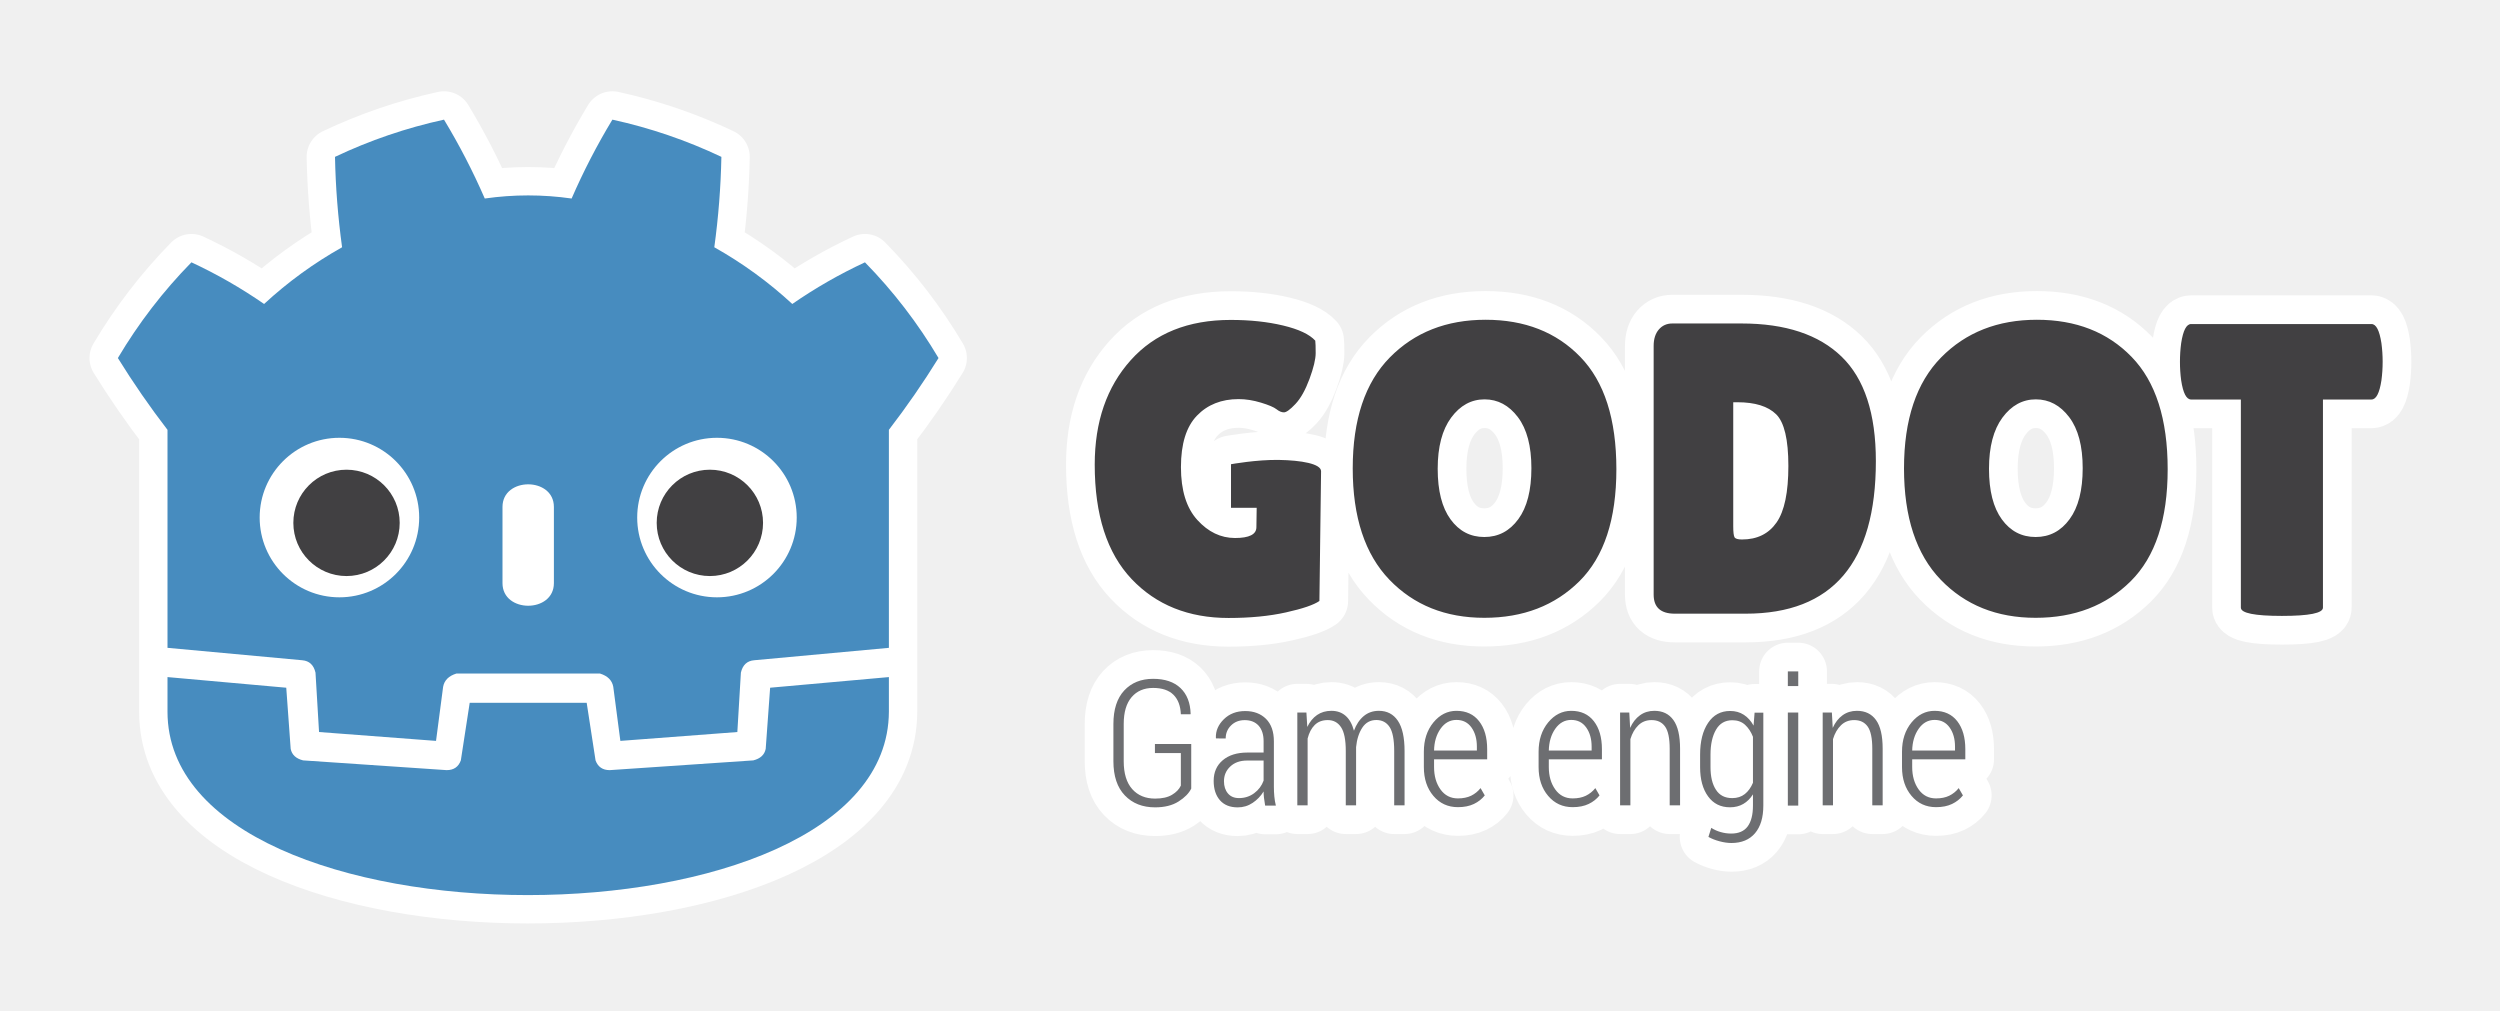
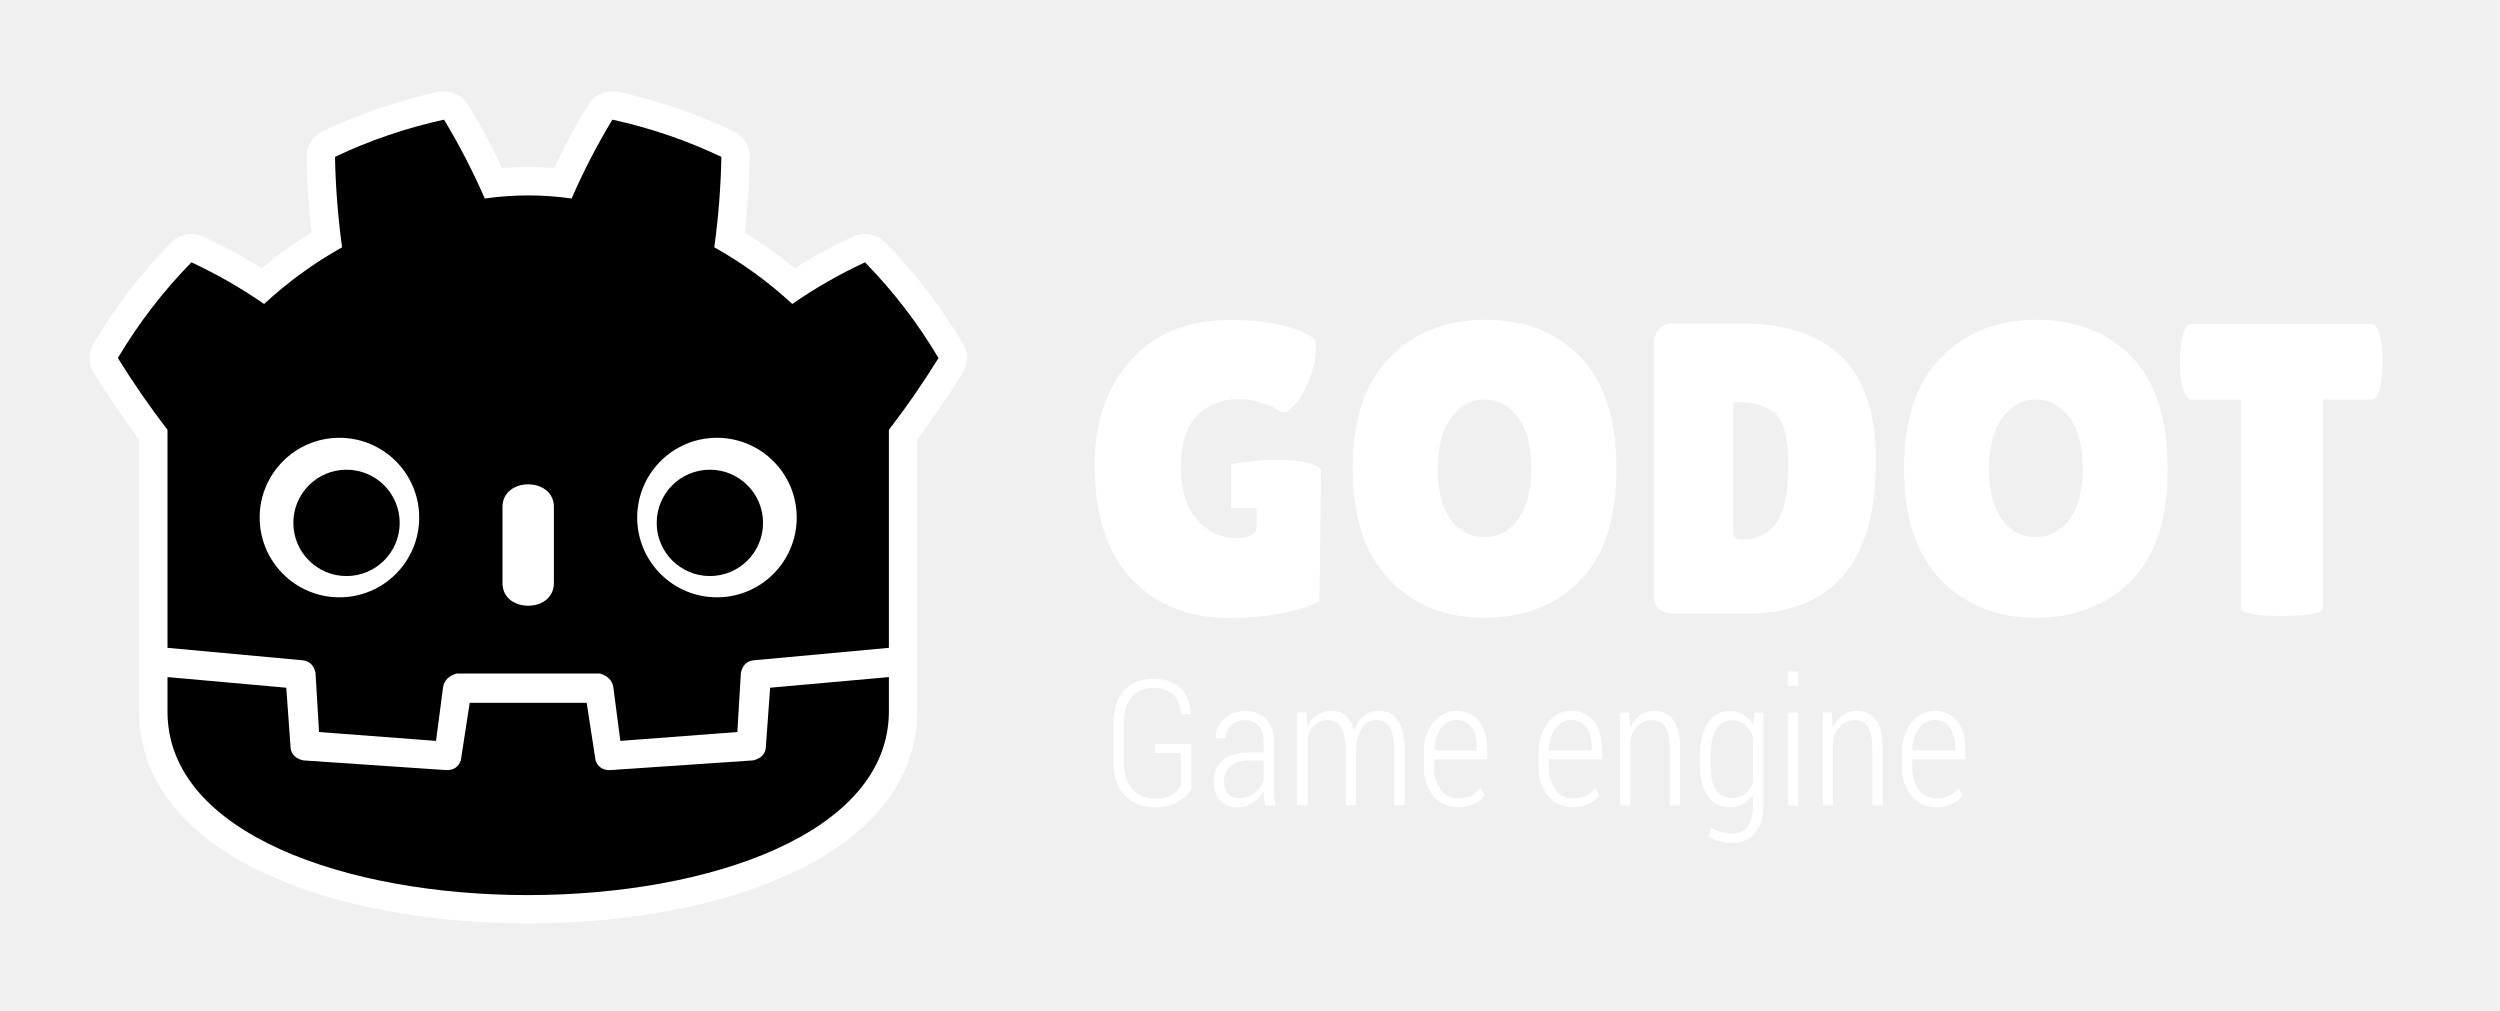
- <svg xmlns="http://www.w3.org/2000/svg" width="1024" height="414">
-   <path stroke="#fff" stroke-linejoin="round" stroke-width="23.5" d="M523.82 188.382c-9.142-.142-19.603 1.764-19.603 1.764v17.842h10.52l-.117 7.953c0 2.946-2.92 4.427-8.747 4.427-5.831 0-10.982-2.47-15.45-7.395-4.48-4.932-6.708-12.141-6.708-21.64 0-9.519 2.176-16.537 6.536-21.065 4.35-4.524 10.05-6.794 17.064-6.794 2.946 0 5.996.476 9.168 1.445 3.174.962 5.293 1.863 6.375 2.707 1.072.867 2.09 1.277 3.056 1.277.96 0 2.513-1.122 4.66-3.392 2.153-2.263 4.082-5.693 5.782-10.267 1.694-4.598 2.543-8.122 2.543-10.621 0-2.48-.054-4.19-.164-5.092-2.379-2.603-6.767-4.666-13.168-6.2-6.39-1.53-13.552-2.289-21.476-2.289-17.438 0-31.073 5.49-40.92 16.47-9.855 10.982-14.773 25.24-14.773 42.79 0 20.607 5.035 36.227 15.103 46.868 10.085 10.64 23.327 15.953 39.743 15.953 8.827 0 16.664-.76 23.51-2.289 6.853-1.523 11.41-3.088 13.676-4.67l.68-53.137c0-3.087-8.149-4.488-17.29-4.645zm84.247-24.804c-5.431 0-9.98 2.496-13.671 7.47-3.672 4.98-5.517 11.969-5.517 20.963 0 9.013 1.754 15.914 5.27 20.722 3.508 4.823 8.117 7.225 13.835 7.225 5.715 0 10.358-2.432 13.924-7.313q5.351-7.293 5.353-20.884c0-9.054-1.846-16.023-5.524-20.89q-5.51-7.292-13.67-7.293m-.083 89.477c-15.9 0-28.868-5.203-38.89-15.61q-15.016-15.624-15.017-45.592c0-19.992 5.063-35.128 15.191-45.435 10.131-10.293 23.209-15.444 39.228-15.444 16.016 0 28.954 5.058 38.795 15.204 9.858 10.126 14.778 25.477 14.778 46.009 0 20.546-5.034 35.828-15.114 45.856-10.08 10.008-23.062 15.012-38.971 15.012m101.95-88.298v50.788c0 2.37.176 3.866.515 4.493.337.624 1.358.937 3.052.937 6.232 0 10.954-2.328 14.181-6.97 3.235-4.636 4.835-12.356 4.835-23.168 0-10.817-1.674-17.865-5-21.139-3.344-3.283-8.64-4.94-15.884-4.94zm-32.599 78.798V141.681c0-2.832.704-5.067 2.126-6.724 1.413-1.632 3.25-2.461 5.521-2.461h28.357c17.994 0 31.664 4.54 40.994 13.597 9.347 9.054 14.02 23.31 14.02 42.784 0 41.66-17.778 62.486-53.326 62.486h-29.03c-5.769 0-8.662-2.597-8.662-7.808m156.544-79.977c-5.432 0-9.994 2.496-13.678 7.47q-5.507 7.471-5.508 20.963c0 9.013 1.758 15.914 5.262 20.722 3.505 4.823 8.119 7.225 13.837 7.225 5.717 0 10.363-2.432 13.924-7.313q5.354-7.293 5.355-20.884c0-9.054-1.843-16.023-5.522-20.89-3.68-4.861-8.23-7.293-13.67-7.293m-.087 89.477q-23.86 0-38.88-15.61-15.03-15.624-15.03-45.592c0-19.992 5.065-35.128 15.191-45.435 10.139-10.293 23.209-15.444 39.233-15.444 16.02 0 28.946 5.058 38.8 15.204 9.85 10.126 14.772 25.477 14.772 46.009 0 20.546-5.037 35.828-15.115 45.856-10.076 10.008-23.07 15.012-38.971 15.012m117.69-4.17c0 2.251-5.597 3.392-16.809 3.392-11.202 0-16.815-1.141-16.815-3.392v-85.248h-20.371c-1.928 0-3.286-2.597-4.077-7.818a56 56 0 0 1-.501-7.636c0-2.592.162-5.146.501-7.636.79-5.205 2.15-7.823 4.077-7.823h73.864c1.924 0 3.277 2.617 4.078 7.823.333 2.49.505 5.043.505 7.636 0 2.608-.172 5.152-.505 7.637-.8 5.22-2.154 7.817-4.078 7.817h-19.87z" />
-   <path fill="#414042" d="M523.82 188.382c-9.142-.142-19.603 1.764-19.603 1.764v17.842h10.52l-.117 7.953c0 2.946-2.92 4.427-8.747 4.427-5.831 0-10.982-2.47-15.45-7.395-4.48-4.932-6.708-12.141-6.708-21.64 0-9.519 2.176-16.537 6.536-21.065 4.35-4.524 10.05-6.794 17.064-6.794 2.946 0 5.996.476 9.168 1.445 3.174.962 5.293 1.863 6.375 2.707 1.072.867 2.09 1.277 3.056 1.277.96 0 2.513-1.122 4.66-3.392 2.153-2.263 4.082-5.693 5.782-10.267 1.694-4.598 2.543-8.122 2.543-10.621 0-2.48-.054-4.19-.164-5.092-2.379-2.603-6.767-4.666-13.168-6.2-6.39-1.53-13.552-2.289-21.476-2.289-17.438 0-31.073 5.49-40.92 16.47-9.855 10.982-14.773 25.24-14.773 42.79 0 20.607 5.035 36.227 15.103 46.868 10.085 10.64 23.327 15.953 39.743 15.953 8.827 0 16.664-.76 23.51-2.289 6.853-1.523 11.41-3.088 13.676-4.67l.68-53.137c0-3.087-8.149-4.488-17.29-4.645m84.247-24.804c-5.431 0-9.98 2.496-13.671 7.47-3.672 4.98-5.517 11.969-5.517 20.963 0 9.013 1.754 15.914 5.27 20.722 3.508 4.823 8.117 7.225 13.835 7.225 5.715 0 10.358-2.432 13.924-7.313q5.351-7.293 5.353-20.884c0-9.054-1.846-16.023-5.524-20.89q-5.51-7.292-13.67-7.293m-.083 89.477c-15.9 0-28.868-5.203-38.89-15.61q-15.016-15.624-15.017-45.592c0-19.992 5.063-35.128 15.191-45.435 10.131-10.293 23.209-15.444 39.228-15.444 16.016 0 28.954 5.058 38.795 15.204 9.858 10.126 14.778 25.477 14.778 46.009 0 20.546-5.034 35.828-15.114 45.856-10.08 10.008-23.062 15.012-38.971 15.012m101.95-88.298v50.788c0 2.37.176 3.866.515 4.493.337.624 1.358.937 3.052.937 6.232 0 10.954-2.328 14.181-6.97 3.235-4.636 4.835-12.356 4.835-23.168 0-10.817-1.674-17.865-5-21.139-3.344-3.283-8.64-4.94-15.884-4.94zm-32.599 78.798V141.681c0-2.832.704-5.067 2.126-6.724 1.413-1.632 3.25-2.461 5.521-2.461h28.357c17.994 0 31.664 4.54 40.994 13.597 9.347 9.054 14.02 23.31 14.02 42.784 0 41.66-17.778 62.486-53.326 62.486h-29.03c-5.769 0-8.662-2.597-8.662-7.808m156.544-79.977c-5.432 0-9.994 2.496-13.678 7.47q-5.507 7.471-5.508 20.963c0 9.013 1.758 15.914 5.262 20.722 3.505 4.823 8.119 7.225 13.837 7.225 5.717 0 10.363-2.432 13.924-7.313q5.354-7.293 5.355-20.884c0-9.054-1.843-16.023-5.522-20.89-3.68-4.861-8.23-7.293-13.67-7.293m-.087 89.477q-23.86 0-38.88-15.61-15.03-15.624-15.03-45.592c0-19.992 5.065-35.128 15.191-45.435 10.139-10.293 23.209-15.444 39.233-15.444 16.02 0 28.946 5.058 38.8 15.204 9.85 10.126 14.772 25.477 14.772 46.009 0 20.546-5.037 35.828-15.115 45.856-10.076 10.008-23.07 15.012-38.971 15.012m117.69-4.17c0 2.251-5.597 3.392-16.809 3.392-11.202 0-16.815-1.141-16.815-3.392v-85.248h-20.371c-1.928 0-3.286-2.597-4.077-7.818a56 56 0 0 1-.501-7.636c0-2.592.162-5.146.501-7.636.79-5.205 2.15-7.823 4.077-7.823h73.864c1.924 0 3.277 2.617 4.078 7.823.333 2.49.505 5.043.505 7.636 0 2.608-.172 5.152-.505 7.637-.8 5.22-2.154 7.817-4.078 7.817h-19.87z" />
-   <path stroke="#fff" stroke-linejoin="round" stroke-width="23.5" d="M487.93 322.997c-.94 1.926-2.664 3.691-5.188 5.289-2.52 1.607-5.722 2.406-9.611 2.406-5.132 0-9.259-1.617-12.394-4.887-3.122-3.243-4.686-7.92-4.686-14.022V296.57c0-5.97 1.473-10.548 4.431-13.743 2.95-3.17 6.903-4.78 11.84-4.78 4.824 0 8.564 1.27 11.212 3.781 2.639 2.519 4.025 6.038 4.146 10.532l-.066.2h-3.94c-.14-3.443-1.14-6.101-3.022-7.979-1.871-1.861-4.655-2.803-8.33-2.803-3.72 0-6.668 1.259-8.823 3.785-2.15 2.518-3.224 6.17-3.224 10.968v15.301q.001 7.462 3.476 11.382c2.316 2.592 5.438 3.892 9.38 3.892 2.876 0 5.19-.51 6.92-1.554 1.738-1.028 2.942-2.285 3.624-3.775V308.45h-10.618v-3.704h14.873zm19.557 3.902c2.336 0 4.416-.661 6.232-2.01 1.82-1.353 3.096-3.063 3.852-5.146v-8.224h-6.756q-4.31 0-6.896 2.442c-1.726 1.617-2.581 3.637-2.581 6.037 0 2.03.534 3.696 1.616 4.981 1.08 1.289 2.59 1.92 4.533 1.92m10.715 3.068a99 99 0 0 1-.48-3.225 22 22 0 0 1-.15-2.562 14.9 14.9 0 0 1-4.483 4.675c-1.836 1.236-3.878 1.848-6.128 1.848-3.147 0-5.567-.975-7.28-2.927-1.702-1.96-2.563-4.6-2.563-7.936 0-3.523 1.237-6.35 3.72-8.448 2.48-2.098 5.85-3.147 10.09-3.147h6.643v-4.672c0-2.686-.686-4.802-2.032-6.331-1.375-1.51-3.264-2.275-5.701-2.275-2.268 0-4.139.722-5.608 2.182-1.463 1.45-2.19 3.224-2.19 5.337l-3.944-.035-.07-.206c-.11-2.866.973-5.4 3.261-7.646 2.279-2.24 5.203-3.352 8.761-3.352 3.517 0 6.347 1.069 8.509 3.2q3.224 3.227 3.226 9.21v18.645c0 1.358.064 2.677.183 3.936a25 25 0 0 0 .627 3.729zm16.905-38.108.36 5.9c1-2.112 2.339-3.739 3.998-4.896q2.498-1.711 5.874-1.711c2.296 0 4.232.668 5.794 2.02 1.562 1.347 2.714 3.387 3.446 6.127.938-2.529 2.264-4.528 3.986-5.975 1.722-1.45 3.812-2.172 6.23-2.172 3.335 0 5.923 1.35 7.755 4.05 1.841 2.705 2.759 6.856 2.759 12.464v22.207h-4.246v-22.28c0-4.663-.645-7.946-1.9-9.834-1.261-1.89-3.071-2.842-5.41-2.842-2.462 0-4.384 1.04-5.767 3.152-1.375 2.112-2.223 4.754-2.531 7.945v23.86h-4.224v-22.258c0-4.554-.639-7.812-1.945-9.759-1.299-1.946-3.107-2.912-5.427-2.912-2.218 0-4.013.677-5.358 2.02-1.353 1.349-2.315 3.195-2.899 5.538v27.369h-4.22v-38.014zm61.457 3.021q-3.966 0-6.517 3.613c-1.705 2.415-2.585 5.392-2.656 8.938h17.537v-1.626c0-3.137-.736-5.75-2.21-7.822-1.482-2.075-3.53-3.103-6.154-3.103m.598 35.735c-4.099 0-7.451-1.543-10.055-4.621q-3.895-4.61-3.896-11.793v-6.313c0-4.798 1.303-8.798 3.912-11.979 2.616-3.167 5.758-4.75 9.441-4.75 3.983 0 7.068 1.413 9.27 4.246q3.313 4.257 3.312 11.434v4.171H587.39v3.162c0 3.68.882 6.744 2.635 9.19 1.757 2.45 4.144 3.666 7.136 3.666 2.077 0 3.888-.367 5.396-1.089a11.1 11.1 0 0 0 3.877-3.132l1.728 2.99c-1.148 1.456-2.634 2.633-4.45 3.505-1.811.868-4 1.312-6.551 1.312m46.411-35.734q-3.976 0-6.528 3.613-2.54 3.62-2.652 8.938h17.54v-1.626c0-3.137-.733-5.75-2.216-7.822-1.475-2.075-3.52-3.103-6.144-3.103m.593 35.735c-4.1 0-7.446-1.543-10.045-4.621q-3.91-4.61-3.91-11.793v-6.313c0-4.798 1.309-8.798 3.913-11.979 2.623-3.167 5.766-4.75 9.45-4.75 3.975 0 7.072 1.413 9.27 4.246 2.2 2.837 3.304 6.65 3.304 11.434v4.171h-21.755v3.162q0 5.52 2.647 9.19c1.747 2.45 4.124 3.666 7.125 3.666 2.087 0 3.888-.367 5.392-1.089a11.2 11.2 0 0 0 3.894-3.132l1.717 2.99c-1.15 1.456-2.633 2.633-4.451 3.505-1.81.868-3.997 1.312-6.55 1.312m23.189-38.755.345 6.284c1.014-2.23 2.353-3.962 4.034-5.166 1.667-1.21 3.63-1.824 5.887-1.824 3.396 0 5.998 1.256 7.804 3.78 1.826 2.518 2.73 6.434 2.73 11.749v23.191h-4.249V306.72c0-4.343-.636-7.377-1.9-9.137-1.258-1.76-3.107-2.636-5.513-2.636-2.158 0-3.968.701-5.419 2.126-1.457 1.412-2.543 3.294-3.267 5.666v27.134h-4.219V291.86zm33.27 22.395c0 3.858.73 6.926 2.213 9.208 1.465 2.304 3.695 3.443 6.671 3.443 2.04 0 3.757-.544 5.167-1.657 1.405-1.113 2.514-2.662 3.336-4.627V301.79c-.79-2.025-1.874-3.66-3.244-4.92-1.368-1.24-3.102-1.863-5.186-1.863-2.97 0-5.216 1.294-6.708 3.891-1.502 2.603-2.25 5.995-2.25 10.161zm-4.262-5.195c0-5.386 1.088-9.714 3.274-12.975 2.169-3.245 5.187-4.871 9.03-4.871 2.134 0 4.007.52 5.607 1.564 1.603 1.024 2.928 2.523 3.992 4.43l.412-5.287h3.581v38.048c0 4.871-1.13 8.646-3.4 11.317-2.271 2.66-5.499 4.009-9.666 4.009-1.5 0-3.11-.235-4.832-.691-1.724-.456-3.252-1.054-4.59-1.805l1.168-3.704a14.1 14.1 0 0 0 3.831 1.716 15.2 15.2 0 0 0 4.352.616q4.536-.001 6.71-2.905c1.452-1.961 2.18-4.798 2.18-8.553v-4.597c-1.079 1.71-2.402 3.024-3.97 3.93-1.563.912-3.39 1.368-5.448 1.368-3.818 0-6.814-1.496-8.976-4.486-2.167-2.983-3.255-6.965-3.255-11.93zm40.2 20.916h-4.266V291.86h4.266zm0-48.968h-4.266v-6.005h4.266zm13.774 10.852.346 6.284c1.016-2.23 2.35-3.962 4.027-5.166 1.677-1.21 3.643-1.824 5.89-1.824 3.397 0 6.01 1.256 7.82 3.78 1.821 2.518 2.717 6.434 2.717 11.749v23.191h-4.248V306.72c0-4.343-.635-7.377-1.897-9.137-1.268-1.76-3.103-2.636-5.517-2.636-2.157 0-3.962.701-5.412 2.126-1.455 1.412-2.545 3.294-3.266 5.666v27.134h-4.224V291.86zm42.074 3.021q-3.978 0-6.518 3.613-2.547 3.62-2.66 8.938h17.54v-1.626c0-3.137-.731-5.75-2.21-7.822-1.476-2.075-3.525-3.103-6.152-3.103m.602 35.735c-4.11 0-7.456-1.543-10.048-4.621q-3.903-4.61-3.903-11.793v-6.313c0-4.798 1.302-8.798 3.91-11.979q3.924-4.75 9.439-4.75c3.978 0 7.077 1.413 9.283 4.246 2.197 2.837 3.3 6.65 3.3 11.434v4.171h-21.76v3.162c0 3.68.887 6.744 2.642 9.19 1.754 2.45 4.133 3.666 7.137 3.666 2.08 0 3.88-.367 5.382-1.089a11.16 11.16 0 0 0 3.897-3.132l1.725 2.99c-1.156 1.456-2.64 2.633-4.454 3.505-1.81.868-3.998 1.312-6.55 1.312" />
-   <path fill="#6d6e71" d="M487.93 322.997c-.94 1.926-2.664 3.691-5.188 5.289-2.52 1.607-5.722 2.406-9.611 2.406-5.132 0-9.259-1.617-12.394-4.887-3.122-3.243-4.686-7.92-4.686-14.022V296.57c0-5.97 1.473-10.548 4.431-13.743 2.95-3.17 6.903-4.78 11.84-4.78 4.824 0 8.564 1.27 11.212 3.781 2.639 2.519 4.025 6.038 4.146 10.532l-.066.2h-3.94c-.14-3.443-1.14-6.101-3.022-7.979-1.871-1.861-4.655-2.803-8.33-2.803-3.72 0-6.668 1.259-8.823 3.785-2.15 2.518-3.224 6.17-3.224 10.968v15.301q.001 7.462 3.476 11.382c2.316 2.592 5.438 3.892 9.38 3.892 2.876 0 5.19-.51 6.92-1.554 1.738-1.028 2.942-2.285 3.624-3.775V308.45h-10.618v-3.704h14.873zm19.557 3.902c2.336 0 4.416-.661 6.232-2.01 1.82-1.353 3.096-3.063 3.852-5.146v-8.224h-6.756q-4.31 0-6.896 2.442c-1.726 1.617-2.581 3.637-2.581 6.037 0 2.03.534 3.696 1.616 4.981 1.08 1.289 2.59 1.92 4.533 1.92m10.715 3.068a99 99 0 0 1-.48-3.225 22 22 0 0 1-.15-2.562 14.9 14.9 0 0 1-4.483 4.675c-1.836 1.236-3.878 1.848-6.128 1.848-3.147 0-5.567-.975-7.28-2.927-1.702-1.96-2.563-4.6-2.563-7.936 0-3.523 1.237-6.35 3.72-8.448 2.48-2.098 5.85-3.147 10.09-3.147h6.643v-4.672c0-2.686-.686-4.802-2.032-6.331-1.375-1.51-3.264-2.275-5.701-2.275-2.268 0-4.139.722-5.608 2.182-1.463 1.45-2.19 3.224-2.19 5.337l-3.944-.035-.07-.206c-.11-2.866.973-5.4 3.261-7.646 2.279-2.24 5.203-3.352 8.761-3.352 3.517 0 6.347 1.069 8.509 3.2q3.224 3.227 3.226 9.21v18.645c0 1.358.064 2.677.183 3.936a25 25 0 0 0 .627 3.729zm16.905-38.108.36 5.9c1-2.112 2.339-3.739 3.998-4.896q2.498-1.711 5.874-1.711c2.296 0 4.232.668 5.794 2.02 1.562 1.347 2.714 3.387 3.446 6.127.938-2.529 2.264-4.528 3.986-5.975 1.722-1.45 3.812-2.172 6.23-2.172 3.335 0 5.923 1.35 7.755 4.05 1.841 2.705 2.759 6.856 2.759 12.464v22.207h-4.246v-22.28c0-4.663-.645-7.946-1.9-9.834-1.261-1.89-3.071-2.842-5.41-2.842-2.462 0-4.384 1.04-5.767 3.152-1.375 2.112-2.223 4.754-2.531 7.945v23.86h-4.224v-22.258c0-4.554-.639-7.812-1.945-9.759-1.299-1.946-3.107-2.912-5.427-2.912-2.218 0-4.013.677-5.358 2.02-1.353 1.349-2.315 3.195-2.899 5.538v27.369h-4.22v-38.014zm61.457 3.021q-3.966 0-6.517 3.613c-1.705 2.415-2.585 5.392-2.656 8.938h17.537v-1.626c0-3.137-.736-5.75-2.21-7.822-1.482-2.075-3.53-3.103-6.154-3.103m.598 35.735c-4.099 0-7.451-1.543-10.055-4.621q-3.895-4.61-3.896-11.793v-6.313c0-4.798 1.303-8.798 3.912-11.979 2.616-3.167 5.758-4.75 9.441-4.75 3.983 0 7.068 1.413 9.27 4.246q3.313 4.257 3.312 11.434v4.171H587.39v3.162c0 3.68.882 6.744 2.635 9.19 1.757 2.45 4.144 3.666 7.136 3.666 2.077 0 3.888-.367 5.396-1.089a11.1 11.1 0 0 0 3.877-3.132l1.728 2.99c-1.148 1.456-2.634 2.633-4.45 3.505-1.811.868-4 1.312-6.551 1.312m46.411-35.734q-3.976 0-6.528 3.613-2.54 3.62-2.652 8.938h17.54v-1.626c0-3.137-.733-5.75-2.216-7.822-1.475-2.075-3.52-3.103-6.144-3.103m.593 35.735c-4.1 0-7.446-1.543-10.045-4.621q-3.91-4.61-3.91-11.793v-6.313c0-4.798 1.309-8.798 3.913-11.979 2.623-3.167 5.766-4.75 9.45-4.75 3.975 0 7.072 1.413 9.27 4.246 2.2 2.837 3.304 6.65 3.304 11.434v4.171h-21.755v3.162q0 5.52 2.647 9.19c1.747 2.45 4.124 3.666 7.125 3.666 2.087 0 3.888-.367 5.392-1.089a11.2 11.2 0 0 0 3.894-3.132l1.717 2.99c-1.15 1.456-2.633 2.633-4.451 3.505-1.81.868-3.997 1.312-6.55 1.312m23.189-38.755.345 6.284c1.014-2.23 2.353-3.962 4.034-5.166 1.667-1.21 3.63-1.824 5.887-1.824 3.396 0 5.998 1.256 7.804 3.78 1.826 2.518 2.73 6.434 2.73 11.749v23.191h-4.249V306.72c0-4.343-.636-7.377-1.9-9.137-1.258-1.76-3.107-2.636-5.513-2.636-2.158 0-3.968.701-5.419 2.126-1.457 1.412-2.543 3.294-3.267 5.666v27.134h-4.219V291.86zm33.27 22.395c0 3.858.73 6.926 2.213 9.208 1.465 2.304 3.695 3.443 6.671 3.443 2.04 0 3.757-.544 5.167-1.657 1.405-1.113 2.514-2.662 3.336-4.627V301.79c-.79-2.025-1.874-3.66-3.244-4.92-1.368-1.24-3.102-1.863-5.186-1.863-2.97 0-5.216 1.294-6.708 3.891-1.502 2.603-2.25 5.995-2.25 10.161zm-4.262-5.195c0-5.386 1.088-9.714 3.274-12.975 2.169-3.245 5.187-4.871 9.03-4.871 2.134 0 4.007.52 5.607 1.564 1.603 1.024 2.928 2.523 3.992 4.43l.412-5.287h3.581v38.048c0 4.871-1.13 8.646-3.4 11.317-2.271 2.66-5.499 4.009-9.666 4.009-1.5 0-3.11-.235-4.832-.691-1.724-.456-3.252-1.054-4.59-1.805l1.168-3.704a14.1 14.1 0 0 0 3.831 1.716 15.2 15.2 0 0 0 4.352.616q4.536-.001 6.71-2.905c1.452-1.961 2.18-4.798 2.18-8.553v-4.597c-1.079 1.71-2.402 3.024-3.97 3.93-1.563.912-3.39 1.368-5.448 1.368-3.818 0-6.814-1.496-8.976-4.486-2.167-2.983-3.255-6.965-3.255-11.93zm40.2 20.916h-4.266V291.86h4.266zm0-48.968h-4.266v-6.005h4.266zm13.774 10.852.346 6.284c1.016-2.23 2.35-3.962 4.027-5.166 1.677-1.21 3.643-1.824 5.89-1.824 3.397 0 6.01 1.256 7.82 3.78 1.821 2.518 2.717 6.434 2.717 11.749v23.191h-4.248V306.72c0-4.343-.635-7.377-1.897-9.137-1.268-1.76-3.103-2.636-5.517-2.636-2.157 0-3.962.701-5.412 2.126-1.455 1.412-2.545 3.294-3.266 5.666v27.134h-4.224V291.86zm42.074 3.021q-3.978 0-6.518 3.613-2.547 3.62-2.66 8.938h17.54v-1.626c0-3.137-.731-5.75-2.21-7.822-1.476-2.075-3.525-3.103-6.152-3.103m.602 35.735c-4.11 0-7.456-1.543-10.048-4.621q-3.903-4.61-3.903-11.793v-6.313c0-4.798 1.302-8.798 3.91-11.979q3.924-4.75 9.439-4.75c3.978 0 7.077 1.413 9.283 4.246 2.197 2.837 3.3 6.65 3.3 11.434v4.171h-21.76v3.162c0 3.68.887 6.744 2.642 9.19 1.754 2.45 4.133 3.666 7.137 3.666 2.08 0 3.88-.367 5.382-1.089a11.16 11.16 0 0 0 3.897-3.132l1.725 2.99c-1.156 1.456-2.64 2.633-4.454 3.505-1.81.868-3.998 1.312-6.55 1.312" />
-   <g fill="#fff" transform="translate(30.492 21.054)scale(.363)">
-     <path d="M105 673v33q407 354 814 0v-33z" />
-     <path fill="none" stroke="#fff" stroke-linejoin="round" stroke-width="64" d="M105 745c0 276 813 276 814 0V427q30-39 56-81-35-59-83-108-43 20-82 47-40-37-88-64 7-51 8-102-59-28-123-42-26 43-46 89-49-7-98 0-20-46-46-89-64 14-123 42 1 51 8 102-48 27-88 64-39-27-82-47-48 49-83 108 26 42 56 81v318z" />
-     <path fill="#478cbf" d="m105 673 152 14q12 1 15 14l4 67 132 10 8-61q2-11 15-15h162q13 4 15 15l8 61 132-10 4-67q3-13 15-14l152-14V427q30-39 56-81-35-59-83-108-43 20-82 47-40-37-88-64 7-51 8-102-59-28-123-42-26 43-46 89-49-7-98 0-20-46-46-89-64 14-123 42 1 51 8 102-48 27-88 64-39-27-82-47-48 49-83 108 26 42 56 81zm0 33v39c0 276 813 276 814 0v-39l-134 12-5 69q-2 10-14 13l-162 11q-12 0-16-11l-10-65H446l-10 65q-4 11-16 11l-162-11q-12-3-14-13l-5-69z" />
-     <path d="M483 600c0 34 58 34 58 0v-86c0-34-58-34-58 0z" />
-     <circle cx="725" cy="526" r="90" />
-     <circle cx="299" cy="526" r="90" />
+ <svg xmlns="http://www.w3.org/2000/svg" width="1024" height="414" version="1.1" id="svg11">
+   <defs id="defs11" />
+   <path fill="#414042" d="M523.82 188.382c-9.142-.142-19.603 1.764-19.603 1.764v17.842h10.52l-.117 7.953c0 2.946-2.92 4.427-8.747 4.427-5.831 0-10.982-2.47-15.45-7.395-4.48-4.932-6.708-12.141-6.708-21.64 0-9.519 2.176-16.537 6.536-21.065 4.35-4.524 10.05-6.794 17.064-6.794 2.946 0 5.996.476 9.168 1.445 3.174.962 5.293 1.863 6.375 2.707 1.072.867 2.09 1.277 3.056 1.277.96 0 2.513-1.122 4.66-3.392 2.153-2.263 4.082-5.693 5.782-10.267 1.694-4.598 2.543-8.122 2.543-10.621 0-2.48-.054-4.19-.164-5.092-2.379-2.603-6.767-4.666-13.168-6.2-6.39-1.53-13.552-2.289-21.476-2.289-17.438 0-31.073 5.49-40.92 16.47-9.855 10.982-14.773 25.24-14.773 42.79 0 20.607 5.035 36.227 15.103 46.868 10.085 10.64 23.327 15.953 39.743 15.953 8.827 0 16.664-.76 23.51-2.289 6.853-1.523 11.41-3.088 13.676-4.67l.68-53.137c0-3.087-8.149-4.488-17.29-4.645m84.247-24.804c-5.431 0-9.98 2.496-13.671 7.47-3.672 4.98-5.517 11.969-5.517 20.963 0 9.013 1.754 15.914 5.27 20.722 3.508 4.823 8.117 7.225 13.835 7.225 5.715 0 10.358-2.432 13.924-7.313q5.351-7.293 5.353-20.884c0-9.054-1.846-16.023-5.524-20.89q-5.51-7.292-13.67-7.293m-.083 89.477c-15.9 0-28.868-5.203-38.89-15.61q-15.016-15.624-15.017-45.592c0-19.992 5.063-35.128 15.191-45.435 10.131-10.293 23.209-15.444 39.228-15.444 16.016 0 28.954 5.058 38.795 15.204 9.858 10.126 14.778 25.477 14.778 46.009 0 20.546-5.034 35.828-15.114 45.856-10.08 10.008-23.062 15.012-38.971 15.012m101.95-88.298v50.788c0 2.37.176 3.866.515 4.493.337.624 1.358.937 3.052.937 6.232 0 10.954-2.328 14.181-6.97 3.235-4.636 4.835-12.356 4.835-23.168 0-10.817-1.674-17.865-5-21.139-3.344-3.283-8.64-4.94-15.884-4.94zm-32.599 78.798V141.681c0-2.832.704-5.067 2.126-6.724 1.413-1.632 3.25-2.461 5.521-2.461h28.357c17.994 0 31.664 4.54 40.994 13.597 9.347 9.054 14.02 23.31 14.02 42.784 0 41.66-17.778 62.486-53.326 62.486h-29.03c-5.769 0-8.662-2.597-8.662-7.808m156.544-79.977c-5.432 0-9.994 2.496-13.678 7.47q-5.507 7.471-5.508 20.963c0 9.013 1.758 15.914 5.262 20.722 3.505 4.823 8.119 7.225 13.837 7.225 5.717 0 10.363-2.432 13.924-7.313q5.354-7.293 5.355-20.884c0-9.054-1.843-16.023-5.522-20.89-3.68-4.861-8.23-7.293-13.67-7.293m-.087 89.477q-23.86 0-38.88-15.61-15.03-15.624-15.03-45.592c0-19.992 5.065-35.128 15.191-45.435 10.139-10.293 23.209-15.444 39.233-15.444 16.02 0 28.946 5.058 38.8 15.204 9.85 10.126 14.772 25.477 14.772 46.009 0 20.546-5.037 35.828-15.115 45.856-10.076 10.008-23.07 15.012-38.971 15.012m117.69-4.17c0 2.251-5.597 3.392-16.809 3.392-11.202 0-16.815-1.141-16.815-3.392v-85.248h-20.371c-1.928 0-3.286-2.597-4.077-7.818a56 56 0 0 1-.501-7.636c0-2.592.162-5.146.501-7.636.79-5.205 2.15-7.823 4.077-7.823h73.864c1.924 0 3.277 2.617 4.078 7.823.333 2.49.505 5.043.505 7.636 0 2.608-.172 5.152-.505 7.637-.8 5.22-2.154 7.817-4.078 7.817h-19.87z" id="path2" style="fill:#ffffff;fill-opacity:1" />
+   <path fill="#6d6e71" d="M487.93 322.997c-.94 1.926-2.664 3.691-5.188 5.289-2.52 1.607-5.722 2.406-9.611 2.406-5.132 0-9.259-1.617-12.394-4.887-3.122-3.243-4.686-7.92-4.686-14.022V296.57c0-5.97 1.473-10.548 4.431-13.743 2.95-3.17 6.903-4.78 11.84-4.78 4.824 0 8.564 1.27 11.212 3.781 2.639 2.519 4.025 6.038 4.146 10.532l-.066.2h-3.94c-.14-3.443-1.14-6.101-3.022-7.979-1.871-1.861-4.655-2.803-8.33-2.803-3.72 0-6.668 1.259-8.823 3.785-2.15 2.518-3.224 6.17-3.224 10.968v15.301q.001 7.462 3.476 11.382c2.316 2.592 5.438 3.892 9.38 3.892 2.876 0 5.19-.51 6.92-1.554 1.738-1.028 2.942-2.285 3.624-3.775V308.45h-10.618v-3.704h14.873zm19.557 3.902c2.336 0 4.416-.661 6.232-2.01 1.82-1.353 3.096-3.063 3.852-5.146v-8.224h-6.756q-4.31 0-6.896 2.442c-1.726 1.617-2.581 3.637-2.581 6.037 0 2.03.534 3.696 1.616 4.981 1.08 1.289 2.59 1.92 4.533 1.92m10.715 3.068a99 99 0 0 1-.48-3.225 22 22 0 0 1-.15-2.562 14.9 14.9 0 0 1-4.483 4.675c-1.836 1.236-3.878 1.848-6.128 1.848-3.147 0-5.567-.975-7.28-2.927-1.702-1.96-2.563-4.6-2.563-7.936 0-3.523 1.237-6.35 3.72-8.448 2.48-2.098 5.85-3.147 10.09-3.147h6.643v-4.672c0-2.686-.686-4.802-2.032-6.331-1.375-1.51-3.264-2.275-5.701-2.275-2.268 0-4.139.722-5.608 2.182-1.463 1.45-2.19 3.224-2.19 5.337l-3.944-.035-.07-.206c-.11-2.866.973-5.4 3.261-7.646 2.279-2.24 5.203-3.352 8.761-3.352 3.517 0 6.347 1.069 8.509 3.2q3.224 3.227 3.226 9.21v18.645c0 1.358.064 2.677.183 3.936a25 25 0 0 0 .627 3.729zm16.905-38.108.36 5.9c1-2.112 2.339-3.739 3.998-4.896q2.498-1.711 5.874-1.711c2.296 0 4.232.668 5.794 2.02 1.562 1.347 2.714 3.387 3.446 6.127.938-2.529 2.264-4.528 3.986-5.975 1.722-1.45 3.812-2.172 6.23-2.172 3.335 0 5.923 1.35 7.755 4.05 1.841 2.705 2.759 6.856 2.759 12.464v22.207h-4.246v-22.28c0-4.663-.645-7.946-1.9-9.834-1.261-1.89-3.071-2.842-5.41-2.842-2.462 0-4.384 1.04-5.767 3.152-1.375 2.112-2.223 4.754-2.531 7.945v23.86h-4.224v-22.258c0-4.554-.639-7.812-1.945-9.759-1.299-1.946-3.107-2.912-5.427-2.912-2.218 0-4.013.677-5.358 2.02-1.353 1.349-2.315 3.195-2.899 5.538v27.369h-4.22v-38.014zm61.457 3.021q-3.966 0-6.517 3.613c-1.705 2.415-2.585 5.392-2.656 8.938h17.537v-1.626c0-3.137-.736-5.75-2.21-7.822-1.482-2.075-3.53-3.103-6.154-3.103m.598 35.735c-4.099 0-7.451-1.543-10.055-4.621q-3.895-4.61-3.896-11.793v-6.313c0-4.798 1.303-8.798 3.912-11.979 2.616-3.167 5.758-4.75 9.441-4.75 3.983 0 7.068 1.413 9.27 4.246q3.313 4.257 3.312 11.434v4.171H587.39v3.162c0 3.68.882 6.744 2.635 9.19 1.757 2.45 4.144 3.666 7.136 3.666 2.077 0 3.888-.367 5.396-1.089a11.1 11.1 0 0 0 3.877-3.132l1.728 2.99c-1.148 1.456-2.634 2.633-4.45 3.505-1.811.868-4 1.312-6.551 1.312m46.411-35.734q-3.976 0-6.528 3.613-2.54 3.62-2.652 8.938h17.54v-1.626c0-3.137-.733-5.75-2.216-7.822-1.475-2.075-3.52-3.103-6.144-3.103m.593 35.735c-4.1 0-7.446-1.543-10.045-4.621q-3.91-4.61-3.91-11.793v-6.313c0-4.798 1.309-8.798 3.913-11.979 2.623-3.167 5.766-4.75 9.45-4.75 3.975 0 7.072 1.413 9.27 4.246 2.2 2.837 3.304 6.65 3.304 11.434v4.171h-21.755v3.162q0 5.52 2.647 9.19c1.747 2.45 4.124 3.666 7.125 3.666 2.087 0 3.888-.367 5.392-1.089a11.2 11.2 0 0 0 3.894-3.132l1.717 2.99c-1.15 1.456-2.633 2.633-4.451 3.505-1.81.868-3.997 1.312-6.55 1.312m23.189-38.755.345 6.284c1.014-2.23 2.353-3.962 4.034-5.166 1.667-1.21 3.63-1.824 5.887-1.824 3.396 0 5.998 1.256 7.804 3.78 1.826 2.518 2.73 6.434 2.73 11.749v23.191h-4.249V306.72c0-4.343-.636-7.377-1.9-9.137-1.258-1.76-3.107-2.636-5.513-2.636-2.158 0-3.968.701-5.419 2.126-1.457 1.412-2.543 3.294-3.267 5.666v27.134h-4.219V291.86zm33.27 22.395c0 3.858.73 6.926 2.213 9.208 1.465 2.304 3.695 3.443 6.671 3.443 2.04 0 3.757-.544 5.167-1.657 1.405-1.113 2.514-2.662 3.336-4.627V301.79c-.79-2.025-1.874-3.66-3.244-4.92-1.368-1.24-3.102-1.863-5.186-1.863-2.97 0-5.216 1.294-6.708 3.891-1.502 2.603-2.25 5.995-2.25 10.161zm-4.262-5.195c0-5.386 1.088-9.714 3.274-12.975 2.169-3.245 5.187-4.871 9.03-4.871 2.134 0 4.007.52 5.607 1.564 1.603 1.024 2.928 2.523 3.992 4.43l.412-5.287h3.581v38.048c0 4.871-1.13 8.646-3.4 11.317-2.271 2.66-5.499 4.009-9.666 4.009-1.5 0-3.11-.235-4.832-.691-1.724-.456-3.252-1.054-4.59-1.805l1.168-3.704a14.1 14.1 0 0 0 3.831 1.716 15.2 15.2 0 0 0 4.352.616q4.536-.001 6.71-2.905c1.452-1.961 2.18-4.798 2.18-8.553v-4.597c-1.079 1.71-2.402 3.024-3.97 3.93-1.563.912-3.39 1.368-5.448 1.368-3.818 0-6.814-1.496-8.976-4.486-2.167-2.983-3.255-6.965-3.255-11.93zm40.2 20.916h-4.266V291.86h4.266zm0-48.968h-4.266v-6.005h4.266zm13.774 10.852.346 6.284c1.016-2.23 2.35-3.962 4.027-5.166 1.677-1.21 3.643-1.824 5.89-1.824 3.397 0 6.01 1.256 7.82 3.78 1.821 2.518 2.717 6.434 2.717 11.749v23.191h-4.248V306.72c0-4.343-.635-7.377-1.897-9.137-1.268-1.76-3.103-2.636-5.517-2.636-2.157 0-3.962.701-5.412 2.126-1.455 1.412-2.545 3.294-3.266 5.666v27.134h-4.224V291.86zm42.074 3.021q-3.978 0-6.518 3.613-2.547 3.62-2.66 8.938h17.54v-1.626c0-3.137-.731-5.75-2.21-7.822-1.476-2.075-3.525-3.103-6.152-3.103m.602 35.735c-4.11 0-7.456-1.543-10.048-4.621q-3.903-4.61-3.903-11.793v-6.313c0-4.798 1.302-8.798 3.91-11.979q3.924-4.75 9.439-4.75c3.978 0 7.077 1.413 9.283 4.246 2.197 2.837 3.3 6.65 3.3 11.434v4.171h-21.76v3.162c0 3.68.887 6.744 2.642 9.19 1.754 2.45 4.133 3.666 7.137 3.666 2.08 0 3.88-.367 5.382-1.089a11.16 11.16 0 0 0 3.897-3.132l1.725 2.99c-1.156 1.456-2.64 2.633-4.454 3.505-1.81.868-3.998 1.312-6.55 1.312" id="path4" style="fill:#ffffff;fill-opacity:1" />
+   <g fill="#fff" transform="translate(30.492 21.054)scale(.363)" id="g9">
+     <path d="M105 673v33q407 354 814 0v-33z" id="path5" />
+     <path fill="none" stroke="#fff" stroke-linejoin="round" stroke-width="64" d="M105 745c0 276 813 276 814 0V427q30-39 56-81-35-59-83-108-43 20-82 47-40-37-88-64 7-51 8-102-59-28-123-42-26 43-46 89-49-7-98 0-20-46-46-89-64 14-123 42 1 51 8 102-48 27-88 64-39-27-82-47-48 49-83 108 26 42 56 81v318z" id="path6" />
+     <path fill="#478cbf" d="m105 673 152 14q12 1 15 14l4 67 132 10 8-61q2-11 15-15h162q13 4 15 15l8 61 132-10 4-67q3-13 15-14l152-14V427q30-39 56-81-35-59-83-108-43 20-82 47-40-37-88-64 7-51 8-102-59-28-123-42-26 43-46 89-49-7-98 0-20-46-46-89-64 14-123 42 1 51 8 102-48 27-88 64-39-27-82-47-48 49-83 108 26 42 56 81zm0 33v39c0 276 813 276 814 0v-39l-134 12-5 69q-2 10-14 13l-162 11q-12 0-16-11l-10-65H446l-10 65q-4 11-16 11l-162-11q-12-3-14-13l-5-69z" id="path7" style="fill:#000000;fill-opacity:1" />
+     <path d="M483 600c0 34 58 34 58 0v-86c0-34-58-34-58 0z" id="path8" />
+     <circle cx="725" cy="526" r="90" id="circle8" />
+     <circle cx="299" cy="526" r="90" id="circle9" />
  </g>
-   <g fill="#414042" transform="translate(30.492 21.054)scale(.363)">
-     <circle cx="307" cy="532" r="60" />
-     <circle cx="717" cy="532" r="60" />
+   <g fill="#414042" transform="translate(30.492 21.054)scale(.363)" id="g11">
+     <circle cx="307" cy="532" r="60" id="circle10" style="fill:#000000;fill-opacity:1" />
+     <circle cx="717" cy="532" r="60" id="circle11" style="fill:#000000;fill-opacity:1" />
  </g>
</svg>
